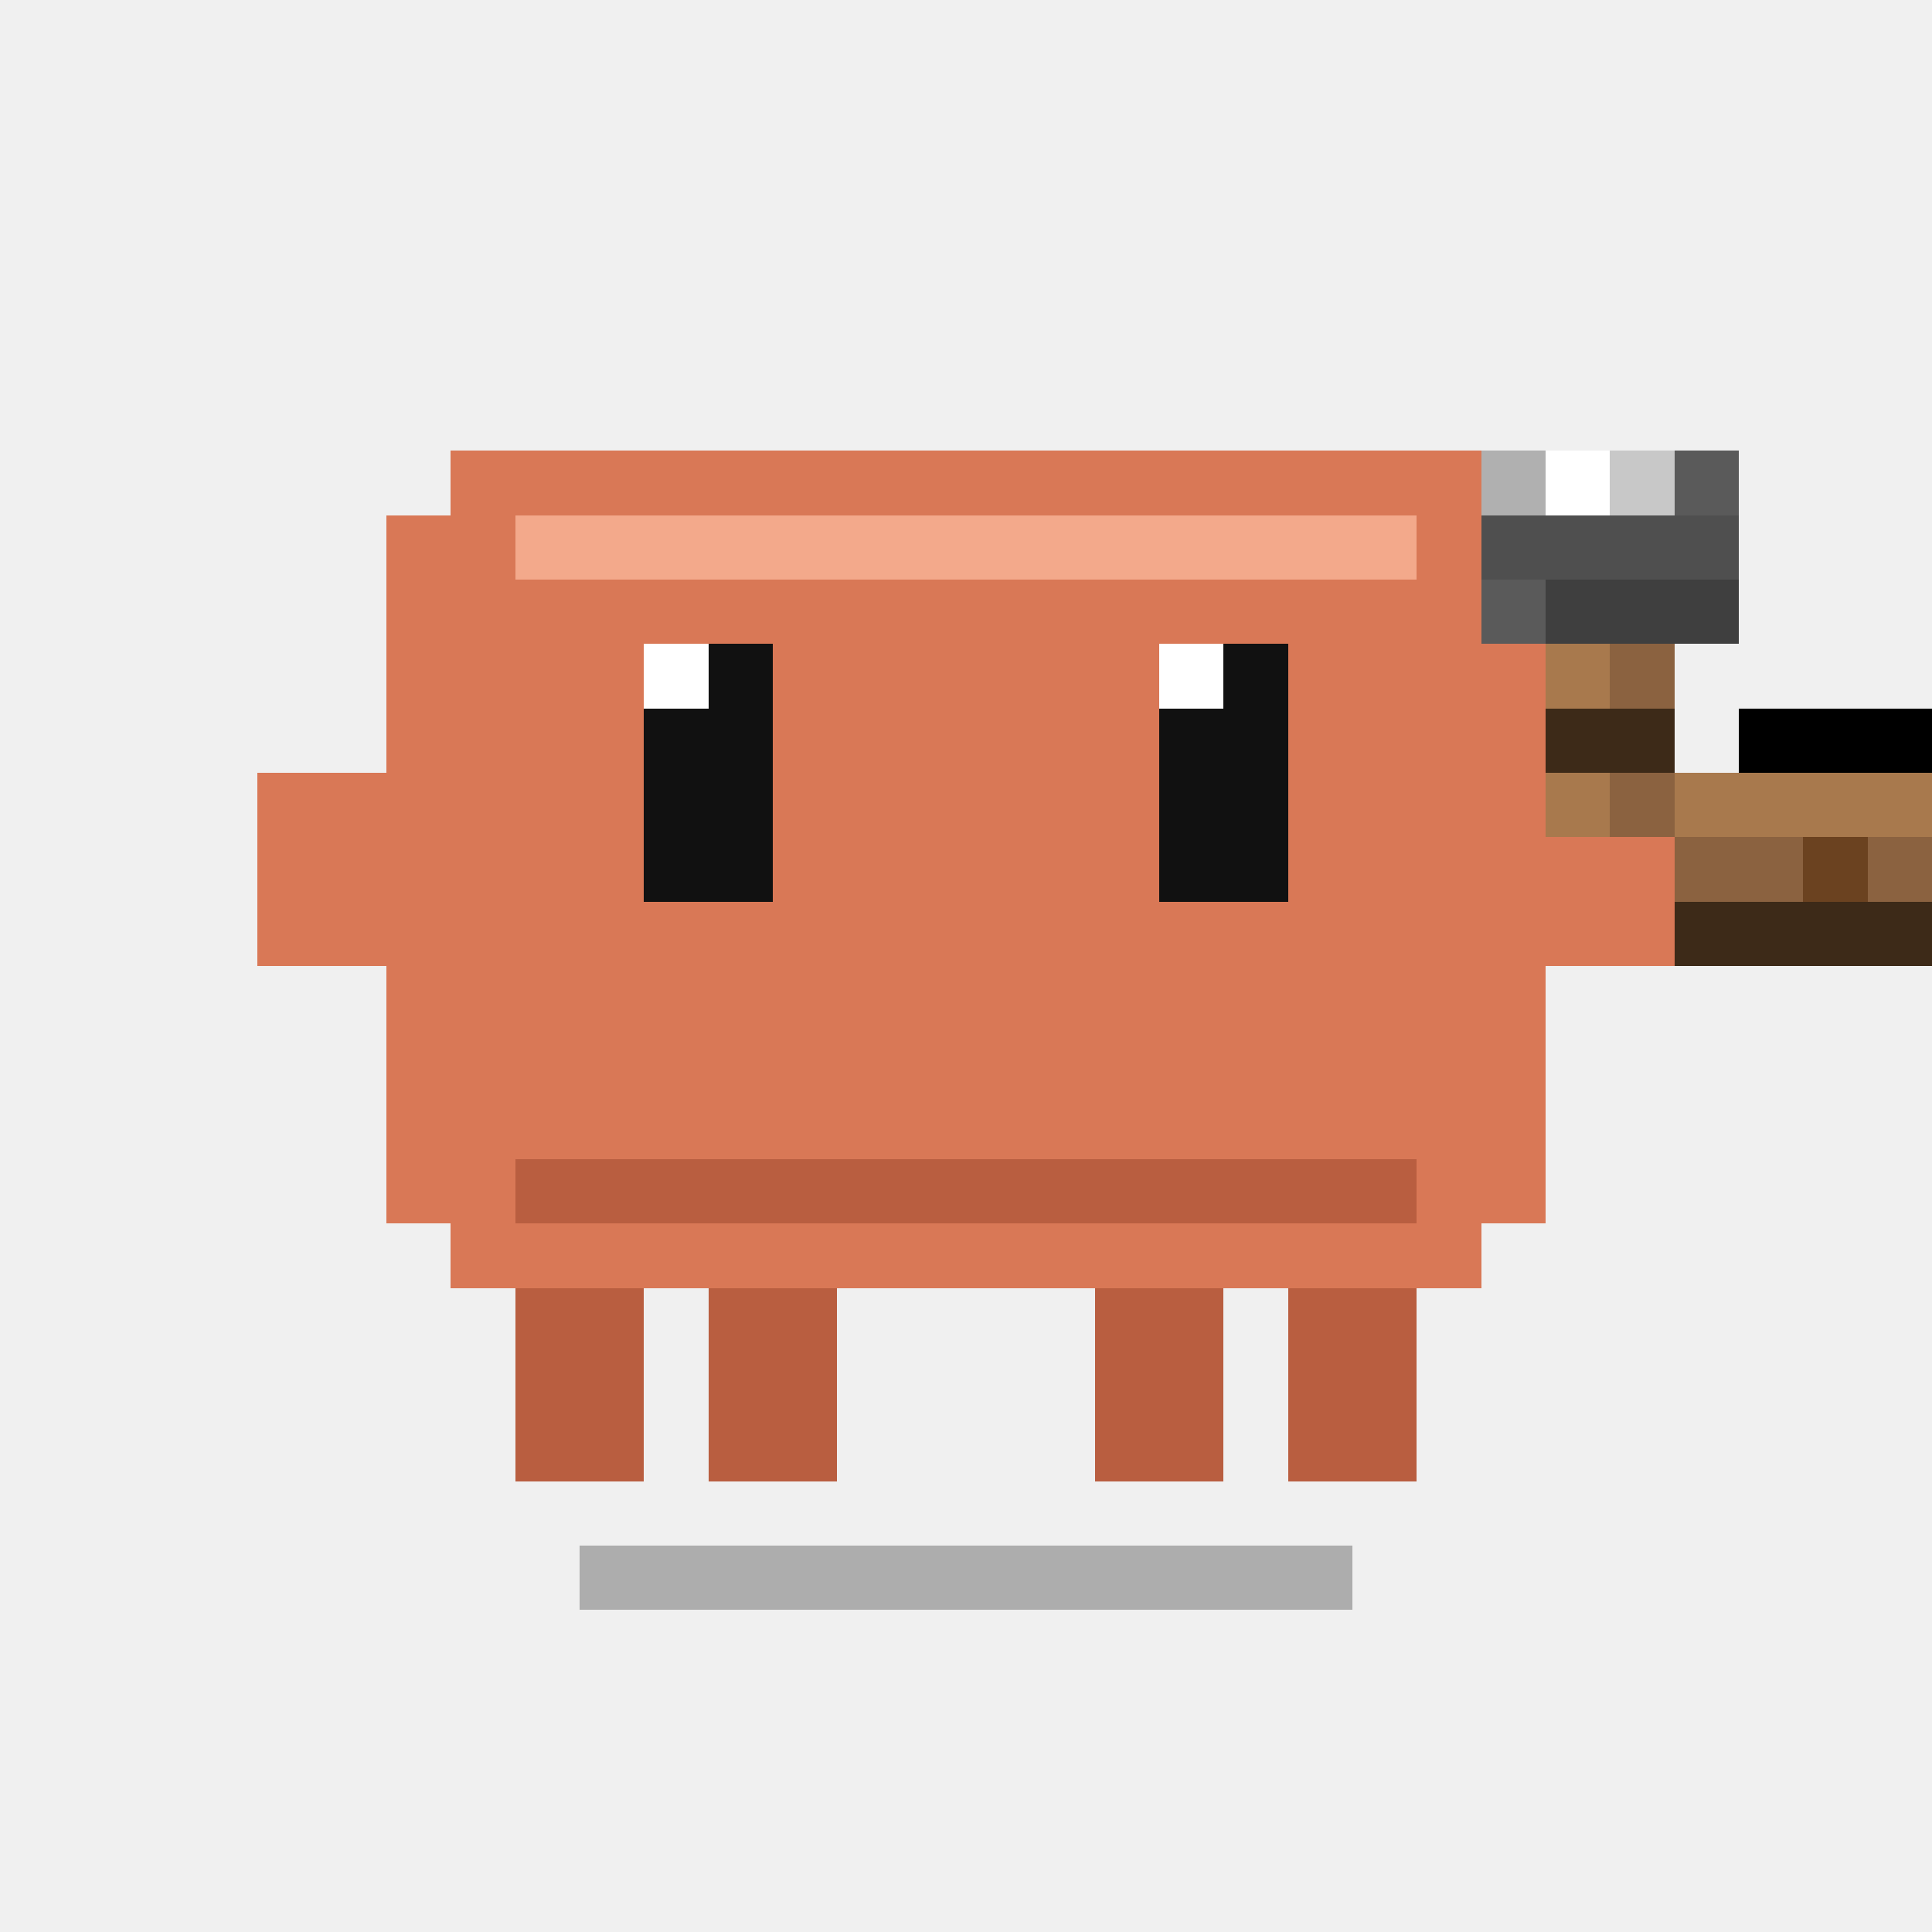
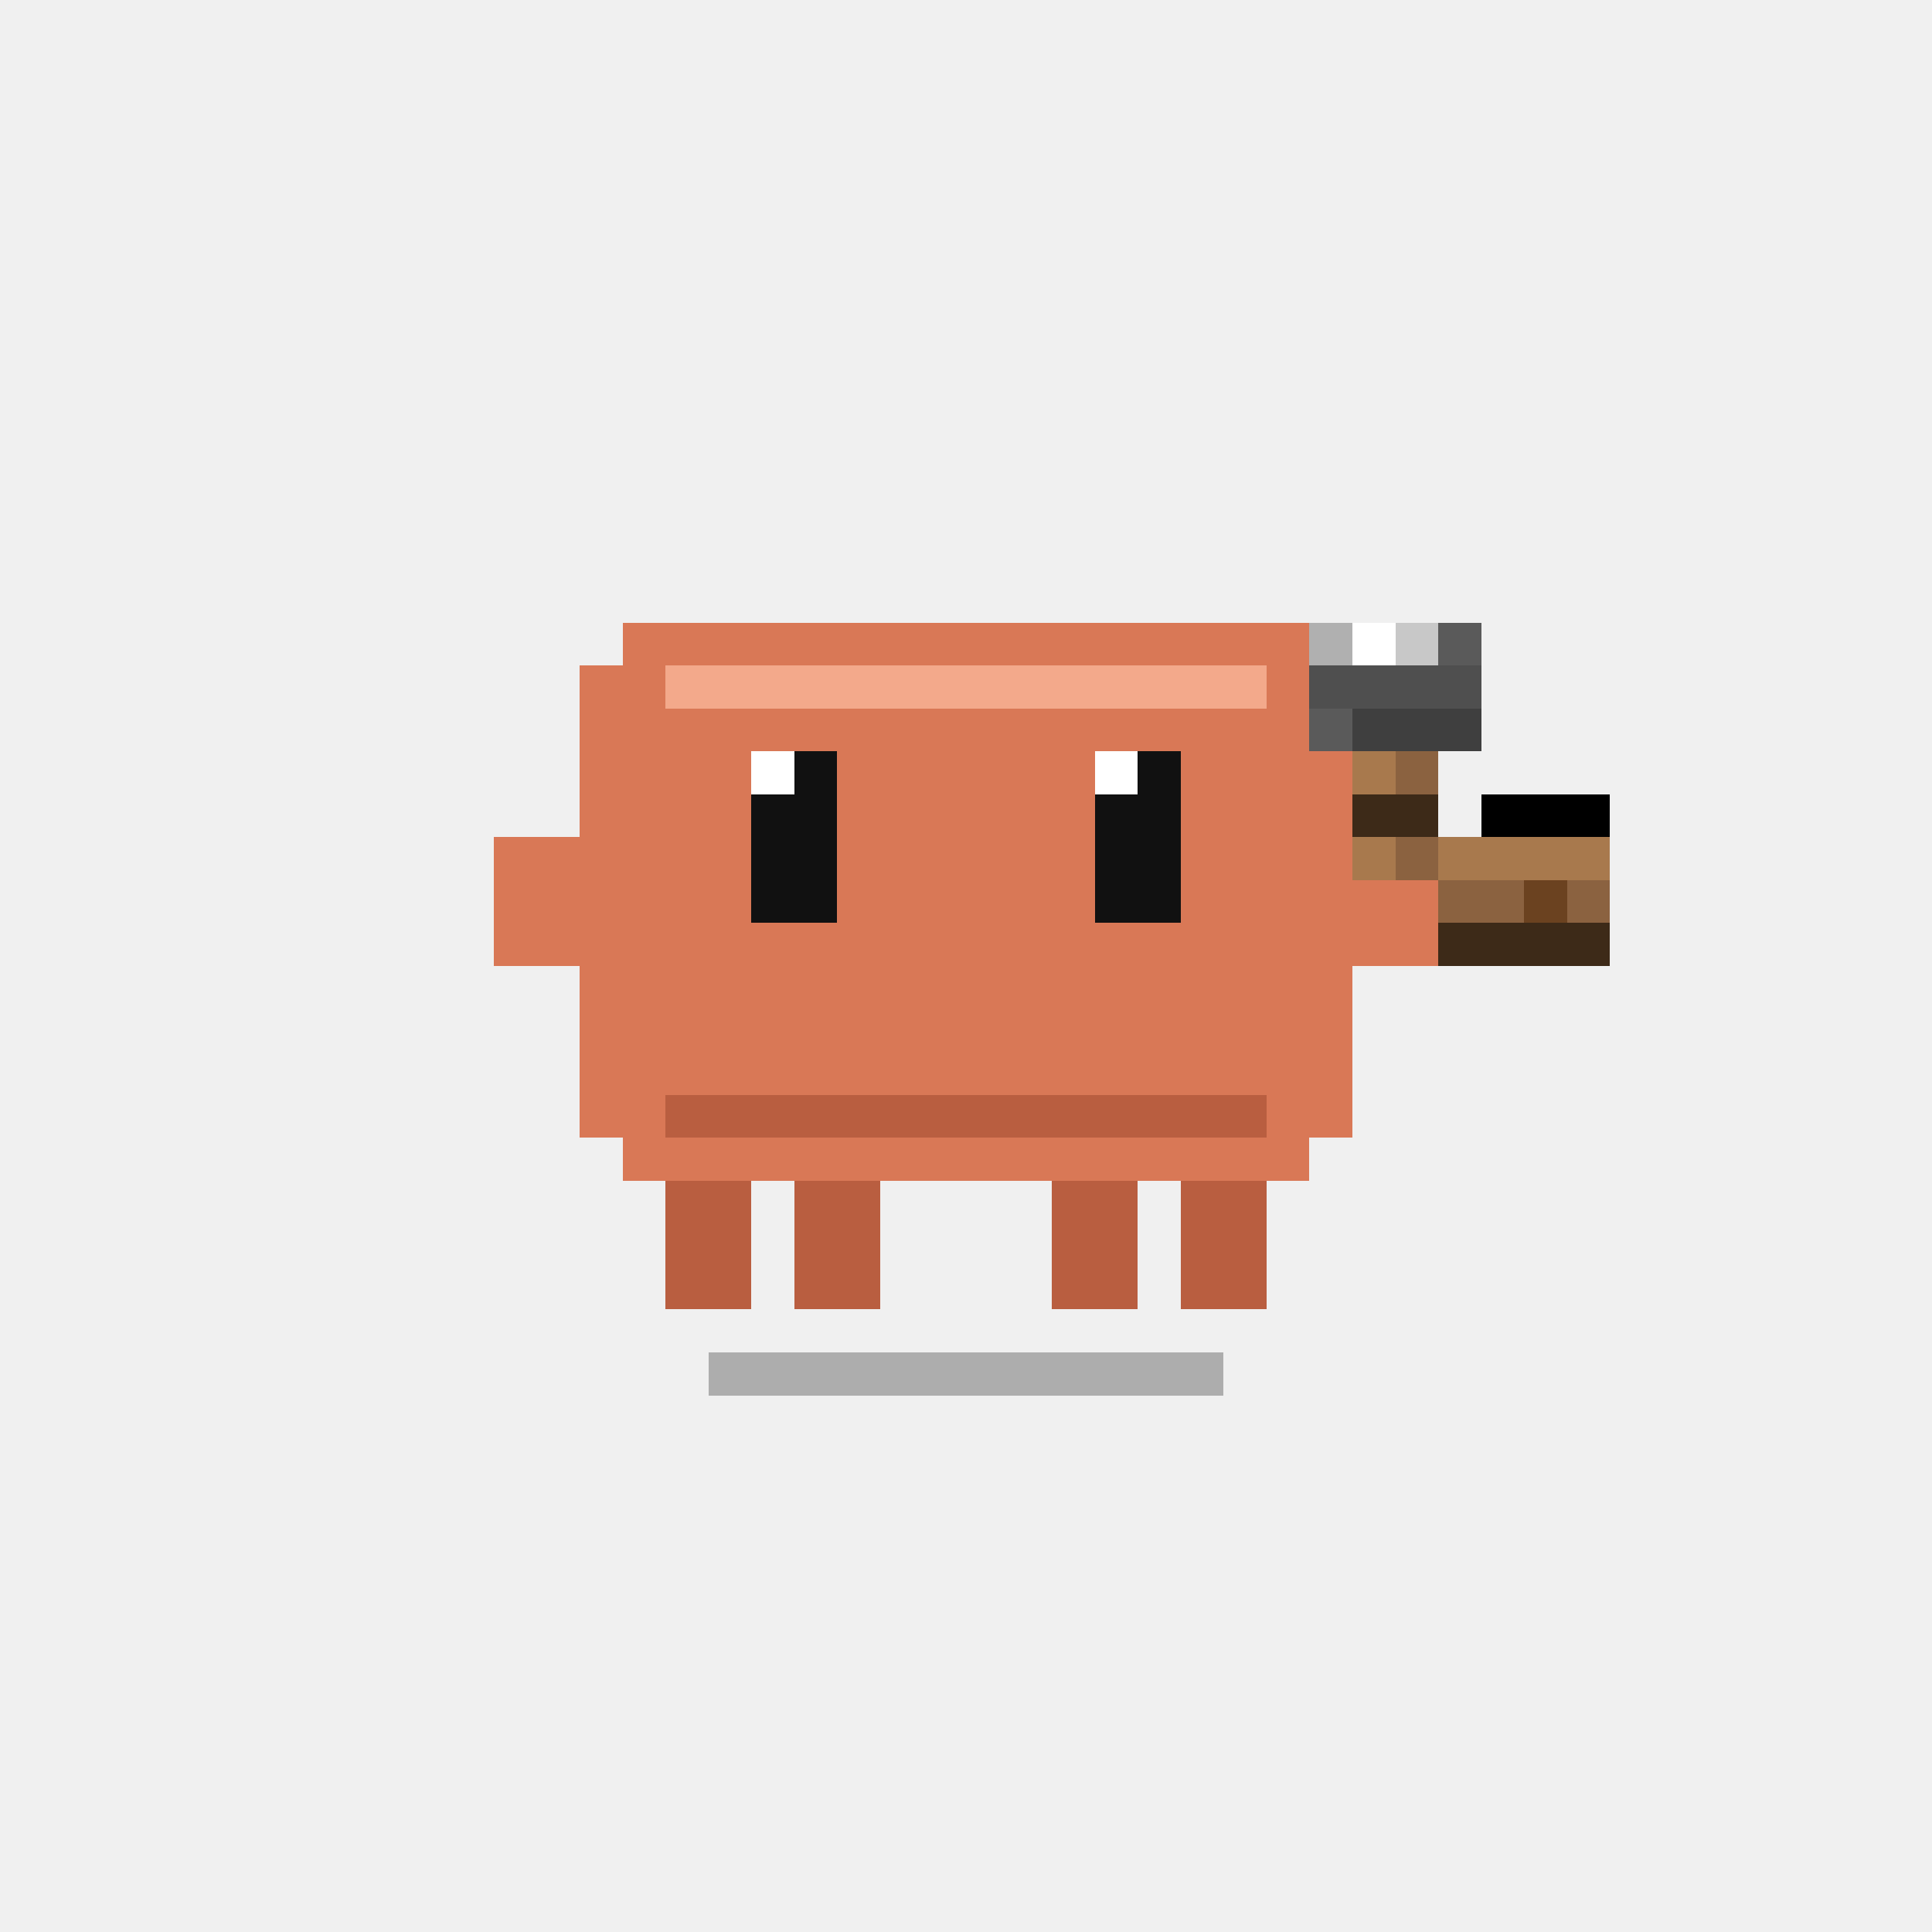
- <svg xmlns="http://www.w3.org/2000/svg" viewBox="0 0 30 30" shape-rendering="crispEdges">
+ <svg xmlns="http://www.w3.org/2000/svg" viewBox="-7.5 -7.5 45 45" shape-rendering="crispEdges">
  <style>
    /* ===== idle 底层 (低幅, 不打架工作节奏) ===== */
    /* 自动眨眼 (工匠瞪着铁块, 眨少) */
    .eyes-blink-wrap {
      transform-box: fill-box;
      transform-origin: 15px 12px;
      animation: auto-blink 5.4s steps(1) infinite;
    }
    @keyframes auto-blink {
      0%, 33.9%   { transform: scaleY(1); }
      34%, 35%    { transform: scaleY(0.05); }
      35.1%, 100% { transform: scaleY(1); }
    }

    /* 眼睛盯铁块右下方 (工作专注) */
    .eyes-focus {
      animation: eyes-focus 5s ease-in-out infinite;
    }
    @keyframes eyes-focus {
      0%, 100% { transform: translate(1px, 0.5px); }
      40%      { transform: translate(1px, 0.5px); }
      55%      { transform: translate(0.5px, 0); }
      75%      { transform: translate(1px, 0.5px); }
    }

    /* ===== A 类工作通道: 锤击 1.2s ===== */
    /* body bounce: 抬起 → 落下 → 砸下时下压 */
    .body-bounce {
      transform-origin: 15px 18px;
      animation: body-bounce 1.2s infinite;
    }
    @keyframes body-bounce {
      0%, 100% { transform: translateY(0); }
      30%      { transform: translateY(-1.5px); }
      45%      { transform: translateY(0); }
      50%      { transform: translateY(1.5px); }
      70%      { transform: translateY(0); }
    }
    /* body squash: 抬时拉长, 砸时压扁 */
    .body-squash {
      transform-origin: 15px 18px;
      animation: body-squash 1.2s infinite;
    }
    @keyframes body-squash {
      0%, 100% { transform: scale(1, 1); }
      30%      { transform: scale(0.97, 1.04); }
      45%      { transform: scale(1, 1); }
      50%      { transform: scale(1.08, 0.92); }
      70%      { transform: scale(1, 1); }
    }

    /* 右钳 + 锤子: 严格搬运 clawd 1.2s 节奏 */
    .arm-hammer {
      transform-origin: 25px 13.5px;
      animation: hammer-swing 1.2s infinite;
    }
    @keyframes hammer-swing {
      0%, 100% { transform: rotate(5deg); }
      30%      { transform: rotate(-45deg); }   /* 抬锤 (向左上, 蓄势) */
      45%      { transform: rotate(10deg); }    /* 准备砸下 */
      50%      { transform: rotate(28deg); }    /* 砸到 — 锤头落在铁砧上 (cap 30° 留余量) */
      70%      { transform: rotate(5deg); }
    }

    /* 左钳: 反向小晃 (扶着工作台的样子) */
    .arm-l-rest {
      transform-origin: 5px 13.5px;
      animation: arm-l-rest 1.2s infinite;
    }
    @keyframes arm-l-rest {
      0%, 100% { transform: rotate(0deg); }
      30%      { transform: rotate(-10deg); }
      50%      { transform: rotate(5deg); }
    }

    /* 阴影: 抬时浅, 砸时深 */
    .shadow-anim {
      transform-origin: 15px 24.5px;
      animation: shadow-bounce 1.2s infinite;
    }
    @keyframes shadow-bounce {
      0%, 45%, 70%, 100% { transform: scaleX(1);    opacity: 0.28; }
      30%                { transform: scaleX(0.92); opacity: 0.22; }
      50%                { transform: scaleX(1.1);  opacity: 0.4;  }
    }

    /* 热金属闪光 (砸到的瞬间发白) */
    .hot-metal { animation: metal-glow 1.2s infinite; }
    @keyframes metal-glow {
      0%, 49%  { fill: #FF5252; }
      50%, 60% { fill: #FFF59D; }
      100%     { fill: #FF5252; }
    }

    /* 火花 (砸到瞬间炸开) */
    .spark { opacity: 0; }
    .s1 { animation: spark-1 1.2s infinite; }
    .s2 { animation: spark-2 1.2s infinite; }
    .s3 { animation: spark-3 1.2s infinite; }
    @keyframes spark-1 {
      0%, 49%   { opacity: 0; transform: translate(0, 0) scale(0); }
      50%       { opacity: 1; transform: translate(0, 0) scale(1); }
      70%       { opacity: 0; transform: translate(2px, -3px) scale(0); }
      71%, 100% { opacity: 0; transform: translate(0, 0) scale(0); }
    }
    @keyframes spark-2 {
      0%, 49%   { opacity: 0; transform: translate(0, 0) scale(0); }
      50%       { opacity: 1; transform: translate(0, 0) scale(1); }
      70%       { opacity: 0; transform: translate(3px, 0) scale(0); }
      71%, 100% { opacity: 0; transform: translate(0, 0) scale(0); }
    }
    @keyframes spark-3 {
      0%, 49%   { opacity: 0; transform: translate(0, 0) scale(0); }
      50%       { opacity: 1; transform: translate(0, 0) scale(1); }
      70%       { opacity: 0; transform: translate(1px, 2px) scale(0); }
      71%, 100% { opacity: 0; transform: translate(0, 0) scale(0); }
    }
  </style>
  <g class="shadow-anim">
    <rect x="9" y="24" width="12" height="1" fill="#000000" opacity="0.28" />
  </g>
  <g id="workbench">
    <rect x="26" y="14" width="4" height="1" fill="#3D2A18" />
    <rect x="26" y="12" width="4" height="2" fill="#8B6240" />
    <rect x="26" y="12" width="4" height="1" fill="#A8794D" />
    <rect x="28" y="13" width="1" height="1" fill="#6B4220" />
    <rect x="27" y="11" width="3" height="1" class="hot-metal" />
  </g>
  <g transform="translate(27, 10)">
    <rect class="spark s1" x="0" y="0" width="1" height="1" fill="#FFC107" />
    <rect class="spark s2" x="1" y="0" width="1" height="1" fill="#FFE082" />
    <rect class="spark s3" x="2" y="1" width="1" height="1" fill="#FFC107" />
  </g>
  <g class="body-bounce">
    <g id="leg-1">
      <rect x="8" y="20" width="2" height="3" fill="#B95E40" />
    </g>
    <g id="leg-2">
      <rect x="11" y="20" width="2" height="3" fill="#B95E40" />
    </g>
    <g id="leg-3">
      <rect x="17" y="20" width="2" height="3" fill="#B95E40" />
    </g>
    <g id="leg-4">
      <rect x="20" y="20" width="2" height="3" fill="#B95E40" />
    </g>
    <g class="arm-l-rest">
      <g id="claw-left">
        <rect x="4" y="12" width="2" height="3" fill="#D97856" />
      </g>
    </g>
    <g class="body-squash">
      <g id="body">
        <rect x="7" y="7" width="16" height="1" fill="#D97856" />
        <rect x="6" y="8" width="18" height="11" fill="#D97856" />
        <rect x="7" y="19" width="16" height="1" fill="#D97856" />
      </g>
      <g id="body-highlight">
        <rect x="8" y="8" width="14" height="1" fill="#F3A98B" />
      </g>
      <g id="body-shadow-band">
        <rect x="8" y="18" width="14" height="1" fill="#B95E40" />
      </g>
      <g id="mouth" />
      <g class="eyes-focus">
        <g class="eyes-blink-wrap">
          <g id="eye-left">
            <rect x="10" y="10" width="2" height="4" fill="#111111" />
          </g>
          <g id="eye-right">
            <rect x="18" y="10" width="2" height="4" fill="#111111" />
          </g>
          <g id="pupil-left">
            <rect x="10" y="10" width="1" height="1" fill="#FFFFFF" />
          </g>
          <g id="pupil-right">
            <rect x="18" y="10" width="1" height="1" fill="#FFFFFF" />
          </g>
        </g>
      </g>
    </g>
    <g class="arm-hammer">
      <g id="claw-right">
        <rect x="24" y="12" width="2" height="3" fill="#D97856" />
      </g>
      <g id="hammer">
        <rect x="24" y="10" width="2" height="3" fill="#8B6240" />
        <rect x="24" y="10" width="1" height="3" fill="#A8794D" />
        <rect x="24" y="11" width="2" height="1" fill="#3D2A18" />
        <rect x="23" y="9" width="4" height="1" fill="#3F3F3F" />
        <rect x="23" y="9" width="1" height="1" fill="#5A5A5A" />
        <rect x="23" y="7" width="4" height="2" fill="#888888" />
        <rect x="23" y="7" width="4" height="1" fill="#C8C8C8" />
        <rect x="23" y="7" width="1" height="2" fill="#B0B0B0" />
        <rect x="26" y="7" width="1" height="2" fill="#5A5A5A" />
        <rect x="23" y="8" width="4" height="1" fill="#4F4F4F" />
        <rect x="24" y="7" width="1" height="1" fill="#FFFFFF" />
      </g>
    </g>
  </g>
</svg>
